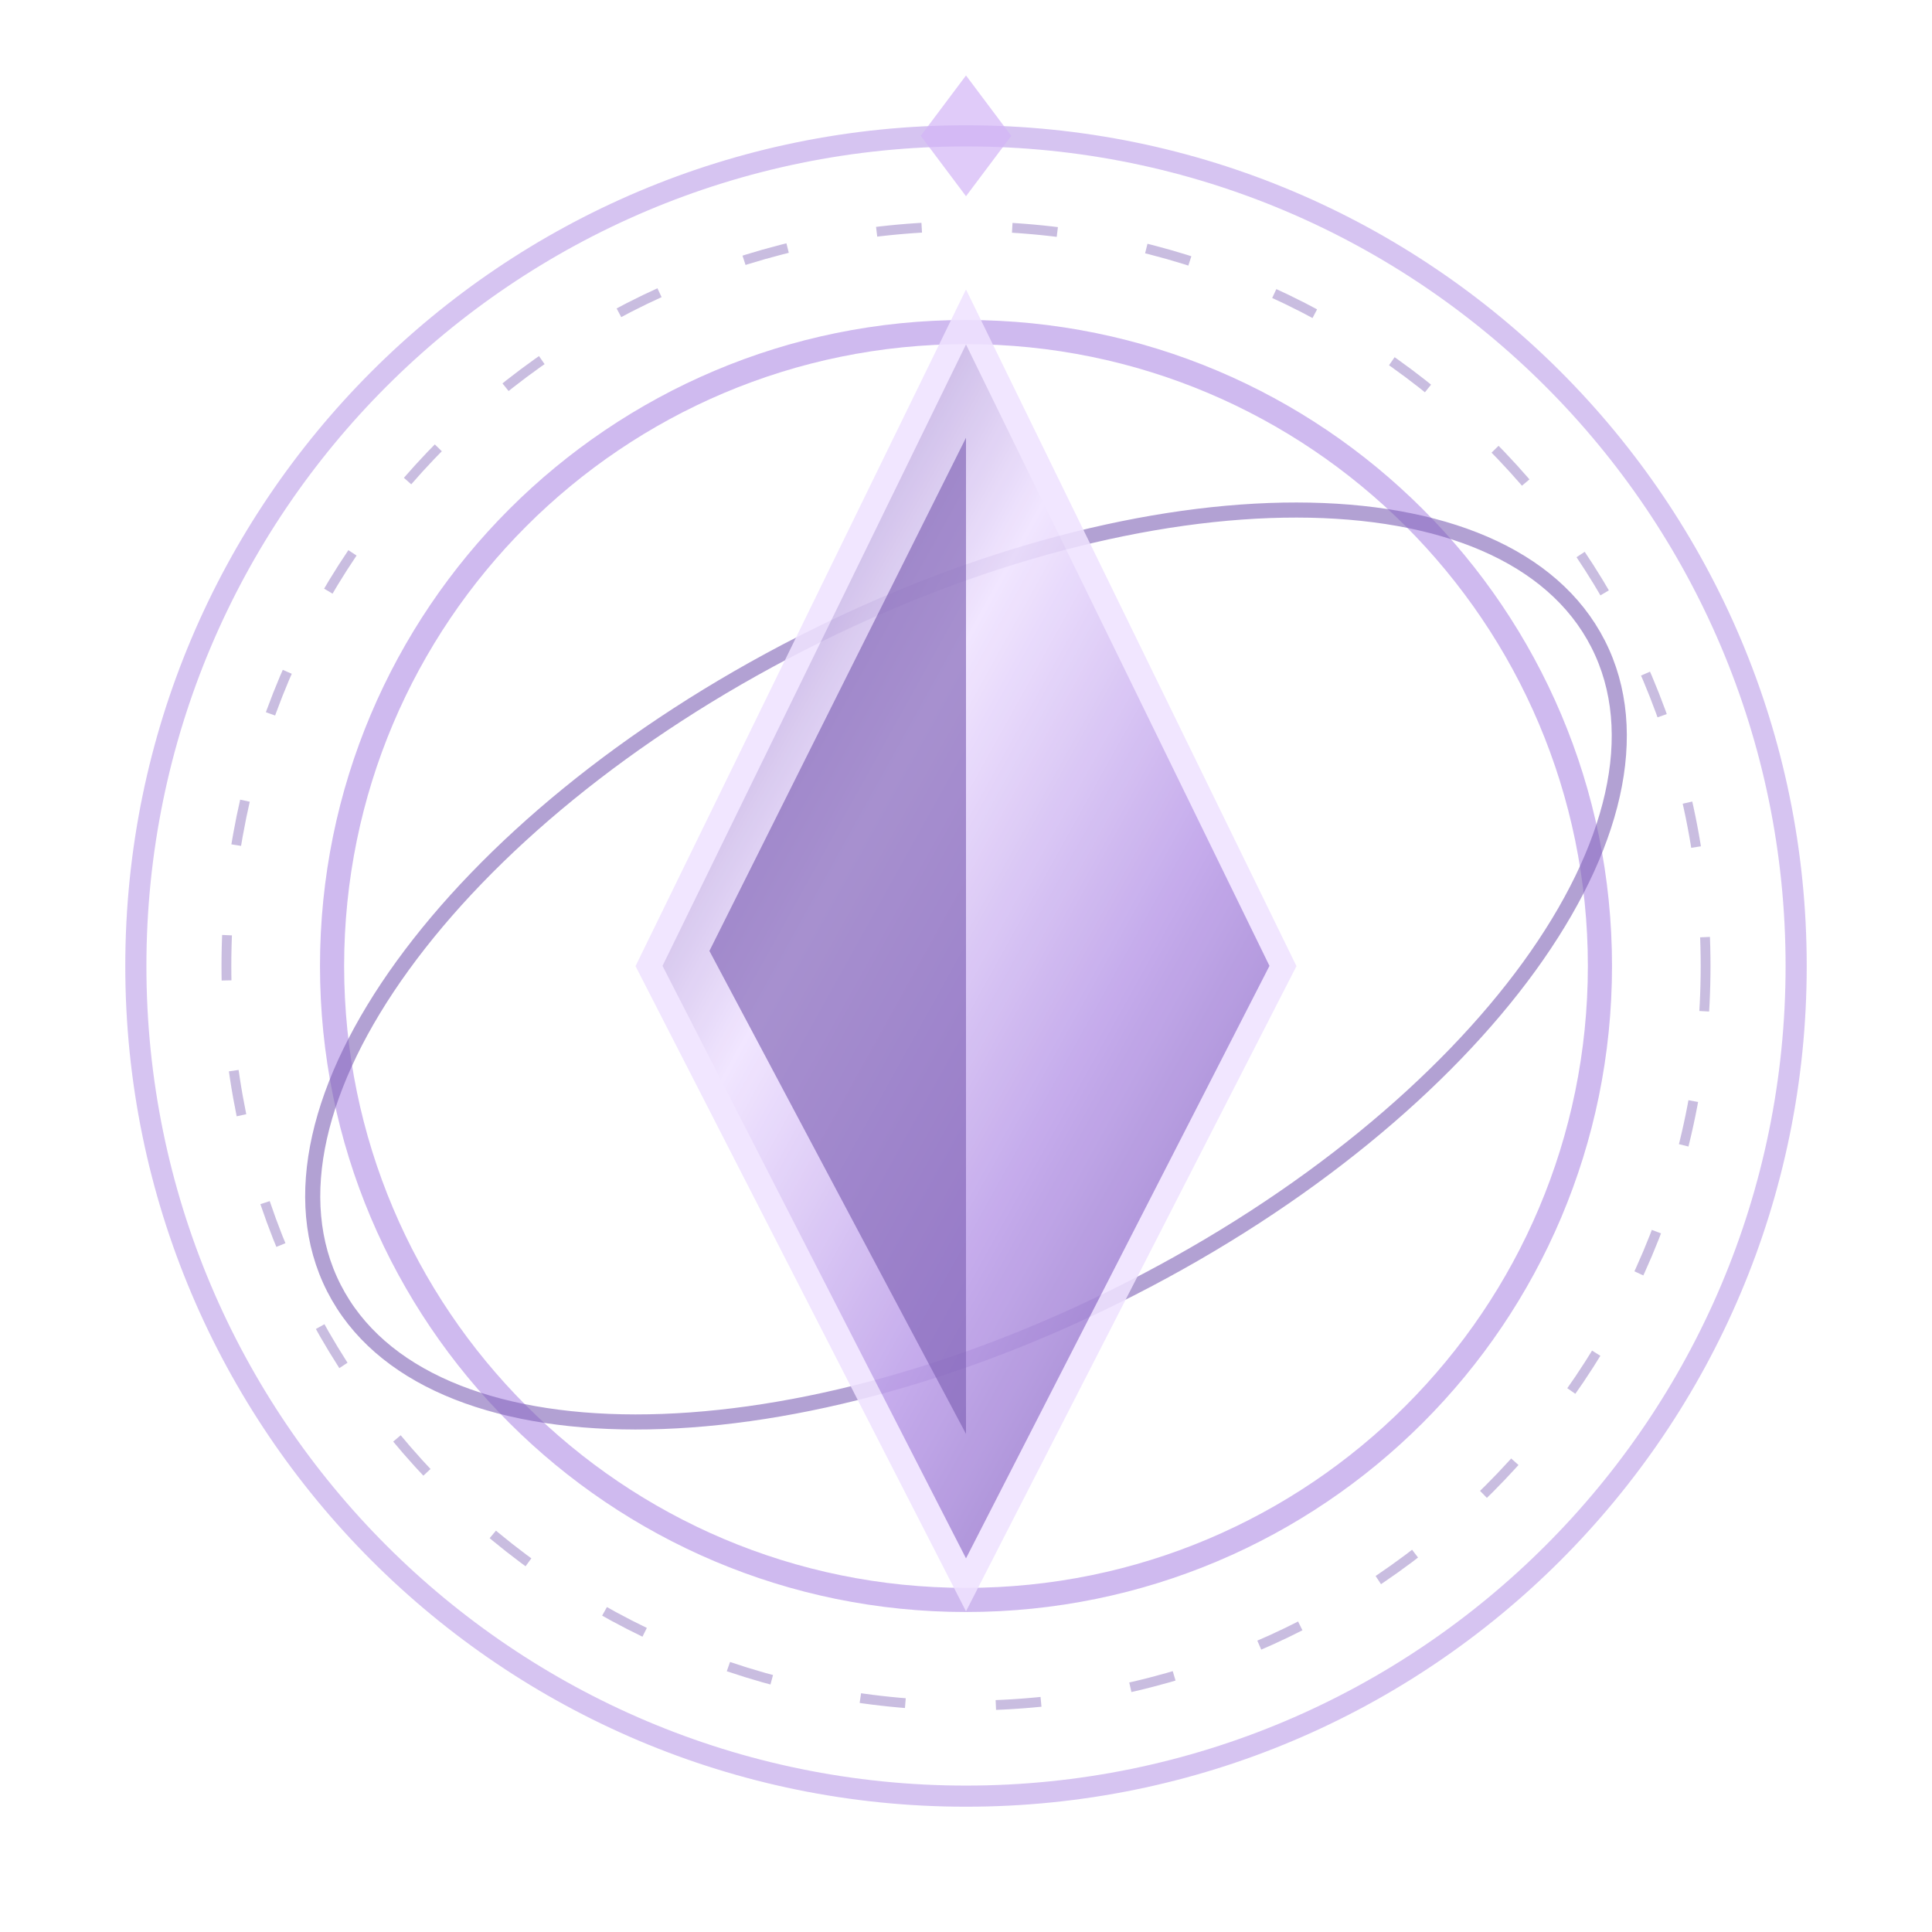
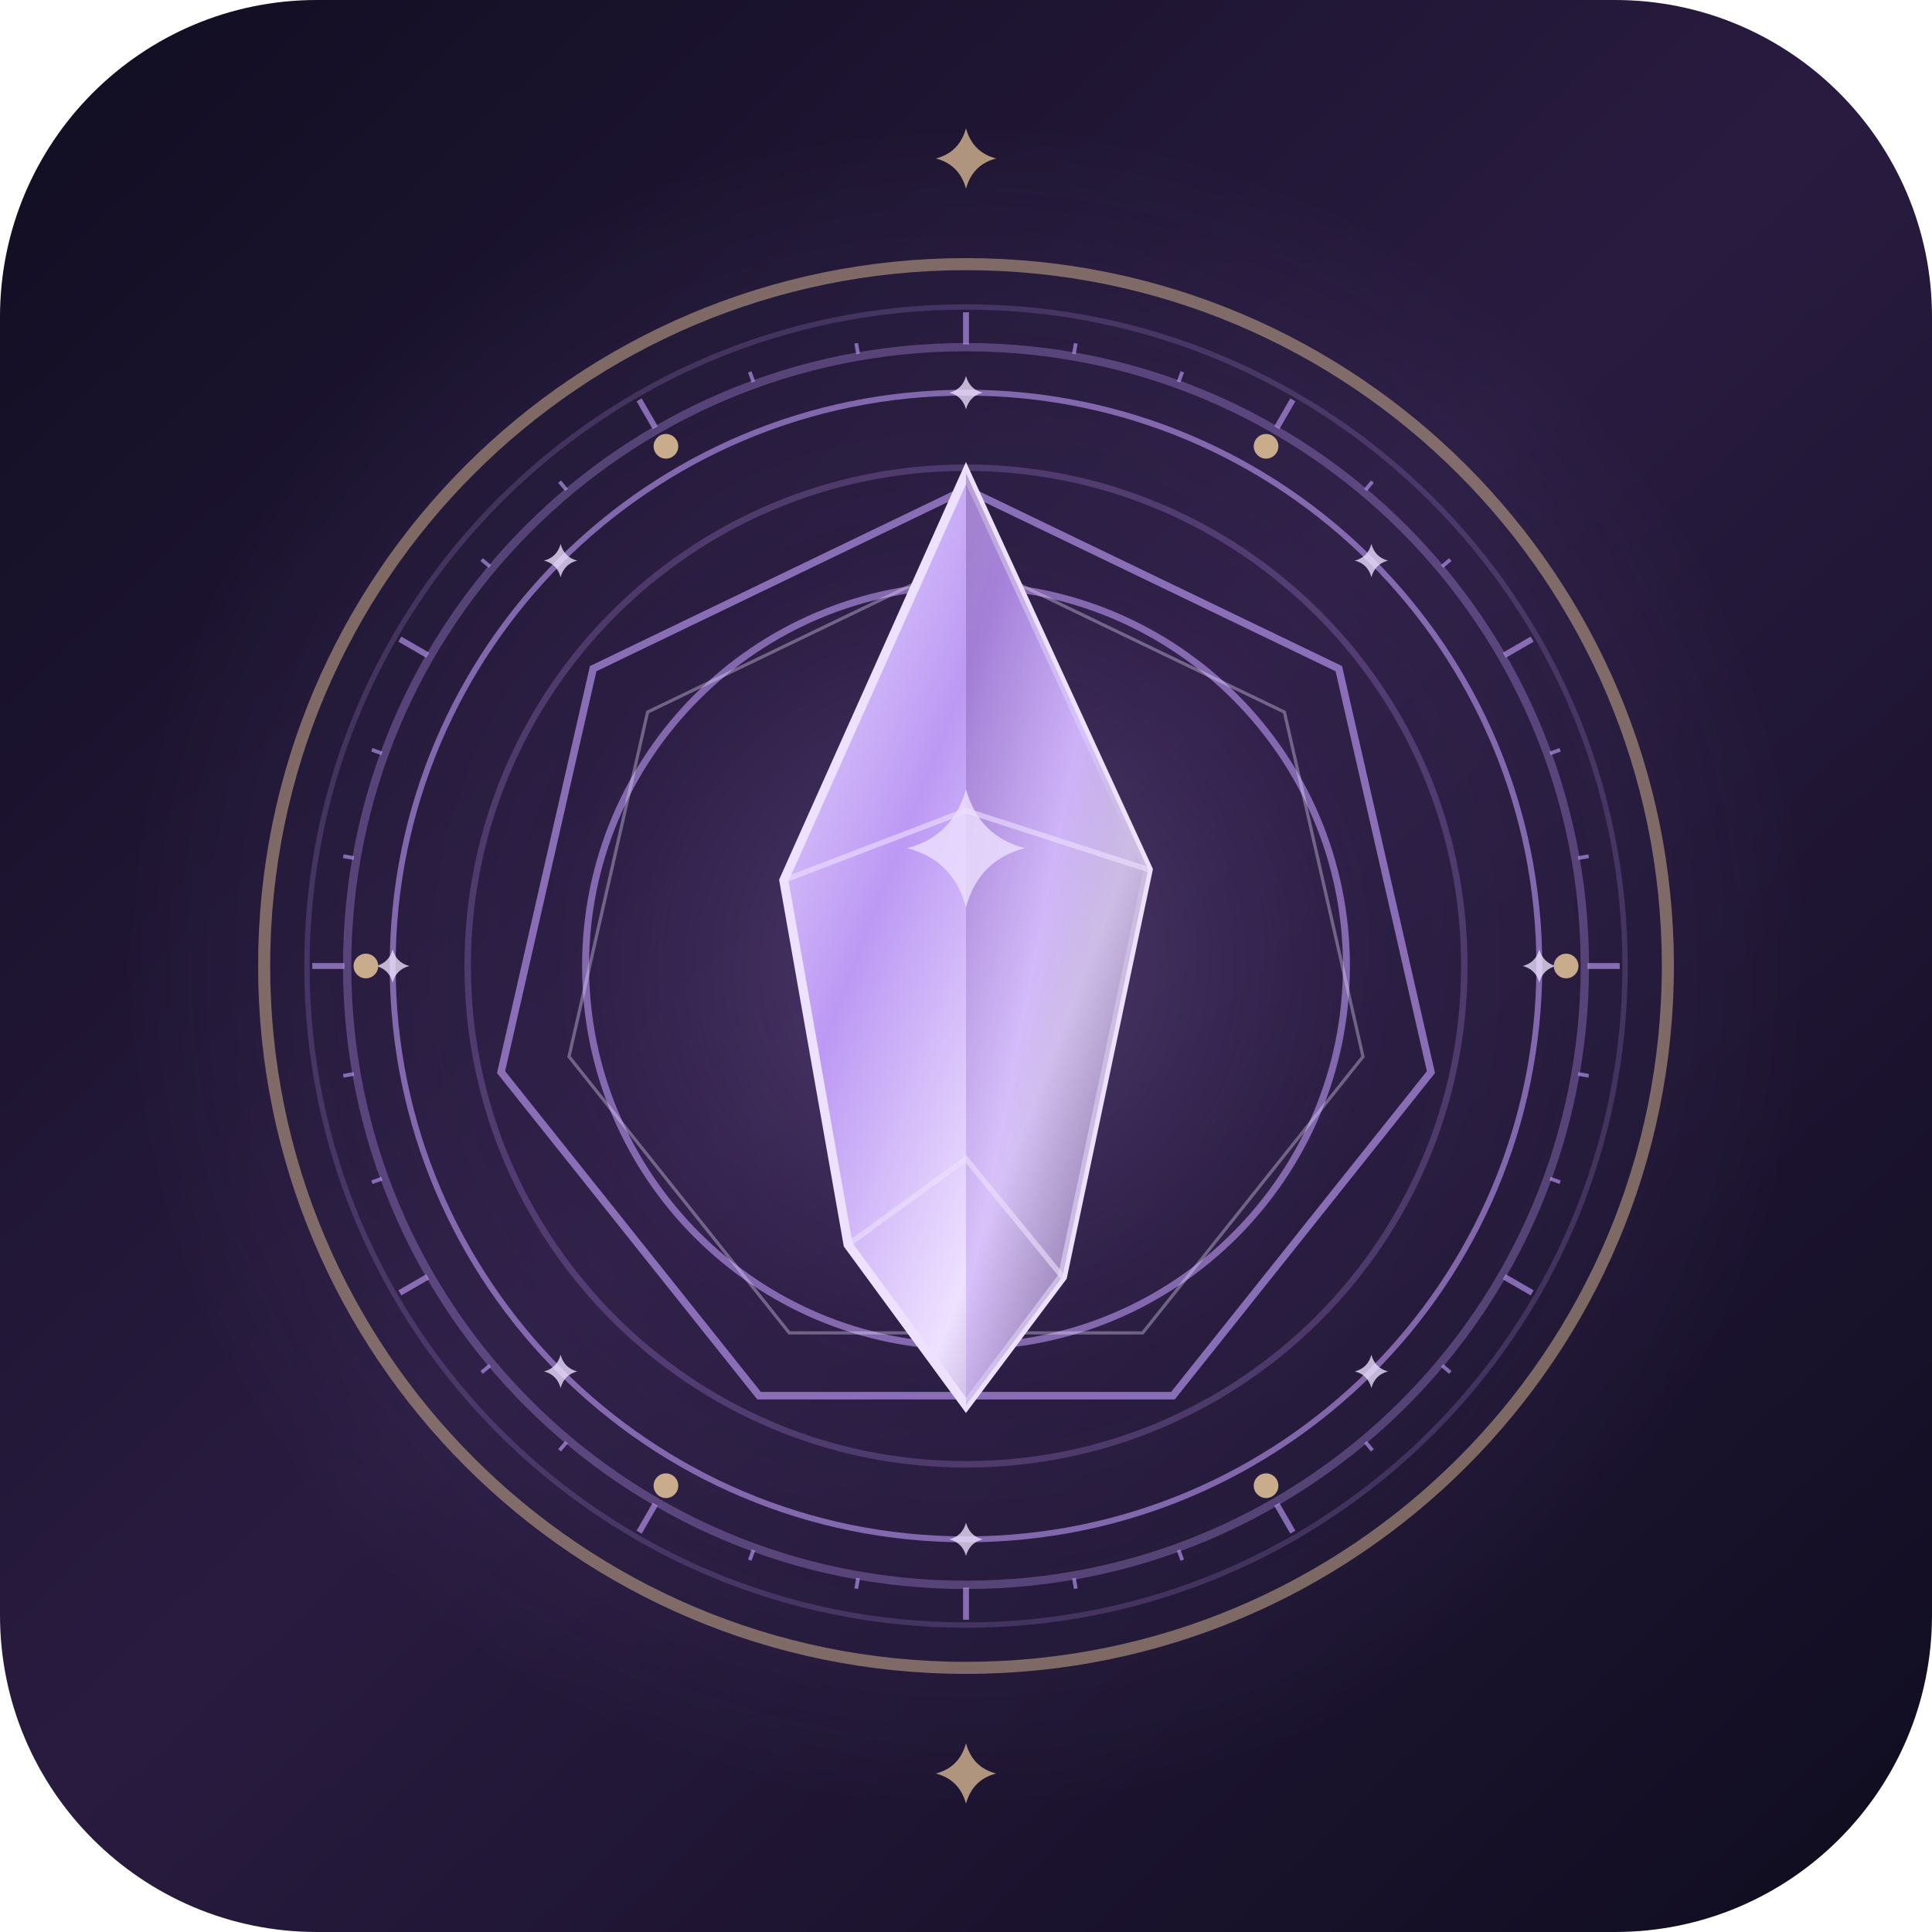
- <svg xmlns="http://www.w3.org/2000/svg" viewBox="0 0 128 128" fill="none" role="img" aria-label="Emblema vetorial Arcano">
+ <svg xmlns="http://www.w3.org/2000/svg" width="256" height="256" viewBox="0 0 256 256" role="img" aria-label="Emblema vetorial: Arcano">
  <defs>
-     <linearGradient id="silver" x1="0" y1="0" x2=".9" y2="1">
-       <stop offset="0" stop-color="#7f62b6" />
-       <stop offset=".39" stop-color="#efe2ff" />
-       <stop offset=".67" stop-color="#bb9de8" />
-       <stop offset="1" stop-color="#7f62b6" />
+     <style>:root{--ink:#bc99f4;--light:#eee1ff;--deep:#291b40;--base:#100d20;--ornament:#c9ac8b}</style>
+     <linearGradient id="bg" x1="0" y1="0" x2="0.95" y2="1">
+       <stop stop-color="#100d20" />
+       <stop offset=".50" stop-color="#291b40" />
+       <stop offset="1" stop-color="#100d20" />
    </linearGradient>
-     <linearGradient id="edge" x1="0" y1="0" x2="1" y2="1">
-       <stop stop-color="#efe2ff" />
-       <stop offset=".52" stop-color="#bb9de8" />
-       <stop offset="1" stop-color="#7f62b6" />
+     <radialGradient id="halo">
+       <stop stop-color="#bc99f4" stop-opacity=".29" />
+       <stop offset=".5" stop-color="#67428e" stop-opacity=".13" />
+       <stop offset="1" stop-color="#bc99f4" stop-opacity="0" />
+     </radialGradient>
+     <linearGradient id="metal" x1="0" y1="0" x2="1" y2="1">
+       <stop stop-color="#eee1ff" />
+       <stop offset=".36" stop-color="#bc99f4" />
+       <stop offset=".68" stop-color="#eee1ff" />
+       <stop offset="1" stop-color="#67428e" />
    </linearGradient>
-     <radialGradient id="aura">
-       <stop stop-color="#bb9de8" stop-opacity=".21" />
-       <stop offset=".48" stop-color="#bb9de8" stop-opacity=".07" />
-       <stop offset="1" stop-color="#bb9de8" stop-opacity="0" />
+     <linearGradient id="shadow" x1="0" y1="0" x2="1" y2="1">
+       <stop stop-color="#67428e" />
+       <stop offset=".55" stop-color="#291b40" />
+       <stop offset="1" stop-color="#100d20" />
+     </linearGradient>
+     <radialGradient id="shine">
+       <stop stop-color="#eee1ff" />
+       <stop offset=".32" stop-color="#bc99f4" stop-opacity=".66" />
+       <stop offset="1" stop-color="#bc99f4" stop-opacity="0" />
    </radialGradient>
-     <radialGradient id="inner">
-       <stop stop-color="#efe2ff" stop-opacity=".65" />
-       <stop offset=".4" stop-color="#bb9de8" stop-opacity=".19" />
-       <stop offset="1" stop-color="#bb9de8" stop-opacity="0" />
-     </radialGradient>
-     <linearGradient id="fade" x1="0" x2="1" y1="0" y2="0">
-       <stop stop-color="white" stop-opacity="0" />
-       <stop offset=".38" stop-color="white" stop-opacity=".05" />
-       <stop offset=".52" stop-color="white" stop-opacity=".49" />
-       <stop offset=".70" stop-color="white" stop-opacity=".98" />
-       <stop offset="1" stop-color="white" />
+     <linearGradient id="glass" x1="0" y1="0" x2="1" y2="1">
+       <stop stop-color="#67428e" stop-opacity=".62" />
+       <stop offset=".45" stop-color="#bc99f4" stop-opacity=".66" />
+       <stop offset="1" stop-color="#100d20" stop-opacity=".12" />
    </linearGradient>
-     <mask id="reveal">
-       <rect width="860" height="300" fill="url(#fade)" />
-     </mask>
-     <filter id="softGlow" x="-30%" y="-30%" width="160%" height="160%">
-       <feGaussianBlur stdDeviation="3" />
-     </filter>
+     <linearGradient id="mist" x1="0" y1="0" x2="0" y2="1">
+       <stop stop-color="#bc99f4" stop-opacity="0" />
+       <stop offset="1" stop-color="#eee1ff" stop-opacity=".23" />
+     </linearGradient>
+     <clipPath id="clip">
+       <rect x="14" y="14" width="832" height="272" rx="14" />
+     </clipPath>
  </defs>
-   <circle cx="64" cy="64" r="55" fill="none" stroke="#bb9de8" stroke-width="1.4" opacity="0.6" />
-   <circle cx="64" cy="64" r="49" fill="none" stroke="#7f62b6" stroke-width="0.65" opacity="0.42" stroke-dasharray="3 6" />
-   <circle cx="64" cy="64" r="42" fill="none" stroke="#bb9de8" stroke-width="1.6" opacity="0.7" />
-   <ellipse cx="64" cy="64" rx="47" ry="24" transform="rotate(-27 64 64)" stroke="#7f62b6" opacity=".6" fill="none" />
-   <polygon points="64.00,21.00 85.00,64.00 64.00,105.00 43.00,64.00" fill="url(#silver)" stroke="#efe2ff" stroke-width="1.6" opacity=".87" />
-   <polygon points="64.00,29.00 64.00,95.00 47.00,63.00" fill="#7f62b6" stroke="none" stroke-width="1" opacity=".65" />
-   <path d="M64 5l3 4-3 4-3-4Z" fill="#d3b5f6" opacity=".7" />
+   <rect width="256" height="256" rx="42" fill="url(#bg)" />
+   <ellipse cx="128" cy="128" rx="112" ry="112" fill="url(#halo)" />
+   <circle cx="128" cy="128" r="93" fill="none" stroke="#c9ac8b" stroke-width="1.6" stroke-opacity="0.55" />
+   <circle cx="128" cy="128" r="82" fill="none" stroke="#bc99f4" stroke-width="1.1" stroke-opacity="0.32" />
+   <g transform="translate(128 128) scale(0.71)">
+     <circle cx="0" cy="0" r="123" fill="none" stroke="#bc99f4" stroke-width="1" stroke-opacity="0.2" />
+     <circle cx="0" cy="0" r="107" fill="none" stroke="#bc99f4" stroke-width="1.1" stroke-opacity="0.6" />
+     <circle cx="0" cy="0" r="93" fill="none" stroke="#bc99f4" stroke-width="1.2" stroke-opacity="0.24" />
+     <circle cx="0" cy="0" r="71" fill="none" stroke="#bc99f4" stroke-width="1.3" stroke-opacity="0.6" />
+     <path d="M116 0L122 0" stroke="#bc99f4" stroke-width="1.1" opacity="0.64" />
+     <path d="M114.24 20.14L116.21 20.49" stroke="#bc99f4" stroke-width="0.7" opacity="0.64" />
+     <path d="M109 39.67L110.88 40.36" stroke="#bc99f4" stroke-width="0.7" opacity="0.64" />
+     <path d="M100.46 58L105.66 61" stroke="#bc99f4" stroke-width="1.1" opacity="0.64" />
+     <path d="M88.86 74.56L90.39 75.85" stroke="#bc99f4" stroke-width="0.7" opacity="0.64" />
+     <path d="M74.56 88.86L75.85 90.39" stroke="#bc99f4" stroke-width="0.7" opacity="0.64" />
+     <path d="M58 100.46L61 105.66" stroke="#bc99f4" stroke-width="1.1" opacity="0.64" />
+     <path d="M39.67 109L40.36 110.88" stroke="#bc99f4" stroke-width="0.7" opacity="0.64" />
+     <path d="M20.14 114.24L20.49 116.21" stroke="#bc99f4" stroke-width="0.7" opacity="0.64" />
+     <path d="M0 116L0 122" stroke="#bc99f4" stroke-width="1.1" opacity="0.64" />
+     <path d="M-20.14 114.24L-20.49 116.21" stroke="#bc99f4" stroke-width="0.7" opacity="0.64" />
+     <path d="M-39.67 109L-40.36 110.88" stroke="#bc99f4" stroke-width="0.7" opacity="0.64" />
+     <path d="M-58 100.46L-61 105.66" stroke="#bc99f4" stroke-width="1.1" opacity="0.64" />
+     <path d="M-74.56 88.86L-75.85 90.39" stroke="#bc99f4" stroke-width="0.7" opacity="0.64" />
+     <path d="M-88.86 74.56L-90.39 75.85" stroke="#bc99f4" stroke-width="0.7" opacity="0.64" />
+     <path d="M-100.46 58L-105.66 61" stroke="#bc99f4" stroke-width="1.1" opacity="0.64" />
+     <path d="M-109 39.67L-110.88 40.36" stroke="#bc99f4" stroke-width="0.7" opacity="0.64" />
+     <path d="M-114.24 20.14L-116.21 20.49" stroke="#bc99f4" stroke-width="0.7" opacity="0.64" />
+     <path d="M-116 0L-122 0" stroke="#bc99f4" stroke-width="1.1" opacity="0.64" />
+     <path d="M-114.24 -20.14L-116.21 -20.49" stroke="#bc99f4" stroke-width="0.7" opacity="0.64" />
+     <path d="M-109 -39.67L-110.88 -40.36" stroke="#bc99f4" stroke-width="0.7" opacity="0.64" />
+     <path d="M-100.46 -58L-105.66 -61" stroke="#bc99f4" stroke-width="1.1" opacity="0.64" />
+     <path d="M-88.86 -74.56L-90.39 -75.85" stroke="#bc99f4" stroke-width="0.7" opacity="0.64" />
+     <path d="M-74.56 -88.86L-75.85 -90.39" stroke="#bc99f4" stroke-width="0.7" opacity="0.64" />
+     <path d="M-58 -100.46L-61 -105.66" stroke="#bc99f4" stroke-width="1.1" opacity="0.64" />
+     <path d="M-39.67 -109L-40.36 -110.88" stroke="#bc99f4" stroke-width="0.7" opacity="0.64" />
+     <path d="M-20.14 -114.24L-20.49 -116.21" stroke="#bc99f4" stroke-width="0.7" opacity="0.64" />
+     <path d="M-0 -116L-0 -122" stroke="#bc99f4" stroke-width="1.1" opacity="0.64" />
+     <path d="M20.14 -114.24L20.49 -116.21" stroke="#bc99f4" stroke-width="0.7" opacity="0.64" />
+     <path d="M39.67 -109L40.36 -110.88" stroke="#bc99f4" stroke-width="0.7" opacity="0.64" />
+     <path d="M58 -100.46L61 -105.66" stroke="#bc99f4" stroke-width="1.1" opacity="0.64" />
+     <path d="M74.56 -88.86L75.85 -90.39" stroke="#bc99f4" stroke-width="0.7" opacity="0.64" />
+     <path d="M88.86 -74.56L90.39 -75.85" stroke="#bc99f4" stroke-width="0.7" opacity="0.64" />
+     <path d="M100.46 -58L105.66 -61" stroke="#bc99f4" stroke-width="1.1" opacity="0.64" />
+     <path d="M109 -39.67L110.88 -40.36" stroke="#bc99f4" stroke-width="0.7" opacity="0.64" />
+     <path d="M114.24 -20.14L116.21 -20.49" stroke="#bc99f4" stroke-width="0.7" opacity="0.64" />
+     <polygon points="0,-89 69.58,-55.49 86.77,19.8 38.62,80.19 -38.62,80.19 -86.77,19.8 -69.58,-55.49" fill="none" stroke="#bc99f4" stroke-width="1.4" opacity="0.65" />
+     <polygon points="0,-76 59.42,-47.39 74.09,16.91 32.98,68.47 -32.98,68.47 -74.09,16.91 -59.42,-47.39" fill="none" stroke="#eee1ff" stroke-width="0.6" opacity="0.35" />
+     <path d="M107 -3.1 Q107.68 -0.62 110.1 0 Q107.68 0.62 107 3.1 Q106.32 0.62 103.9 0 Q106.32 -0.62 107 -3.1Z" fill="#eee1ff" opacity="0.78" />
+     <path d="M75.66 72.56 Q76.34 75.04 78.76 75.66 Q76.34 76.28 75.66 78.76 Q74.98 76.28 72.56 75.66 Q74.98 75.04 75.66 72.56Z" fill="#eee1ff" opacity="0.78" />
+     <path d="M0 103.9 Q0.68 106.38 3.1 107 Q0.68 107.62 0 110.1 Q-0.68 107.62 -3.1 107 Q-0.68 106.38 0 103.9Z" fill="#eee1ff" opacity="0.78" />
+     <path d="M-75.66 72.56 Q-74.98 75.04 -72.56 75.66 Q-74.98 76.28 -75.66 78.76 Q-76.34 76.28 -78.76 75.66 Q-76.34 75.04 -75.66 72.56Z" fill="#eee1ff" opacity="0.78" />
+     <path d="M-107 -3.1 Q-106.32 -0.62 -103.9 0 Q-106.32 0.62 -107 3.1 Q-107.68 0.62 -110.1 0 Q-107.68 -0.62 -107 -3.1Z" fill="#eee1ff" opacity="0.78" />
+     <path d="M-75.66 -78.76 Q-74.98 -76.28 -72.56 -75.66 Q-74.98 -75.04 -75.66 -72.56 Q-76.34 -75.04 -78.76 -75.66 Q-76.34 -76.28 -75.66 -78.76Z" fill="#eee1ff" opacity="0.78" />
+     <path d="M-0 -110.1 Q0.68 -107.62 3.1 -107 Q0.68 -106.38 -0 -103.9 Q-0.68 -106.38 -3.1 -107 Q-0.68 -107.62 -0 -110.1Z" fill="#eee1ff" opacity="0.78" />
+     <path d="M75.66 -78.76 Q76.34 -76.28 78.76 -75.66 Q76.34 -75.04 75.66 -72.56 Q74.98 -75.04 72.56 -75.66 Q74.98 -76.28 75.66 -78.76Z" fill="#eee1ff" opacity="0.78" />
+     <circle cx="112" cy="0" r="2.3" fill="#c9ac8b" />
+     <circle cx="56" cy="96.99" r="2.3" fill="#c9ac8b" />
+     <circle cx="-56" cy="96.99" r="2.3" fill="#c9ac8b" />
+     <circle cx="-112" cy="0" r="2.3" fill="#c9ac8b" />
+     <circle cx="-56" cy="-96.99" r="2.3" fill="#c9ac8b" />
+     <circle cx="56" cy="-96.99" r="2.3" fill="#c9ac8b" />
+     <path d="M0-92L34-18L18 58L0 82L-22 52L-34-16Z" fill="url(#metal)" stroke="#eee1ff" stroke-width="1.7" />
+     <path d="M0-92L0 82L18 58L34-18Z" fill="url(#glass)" opacity=".65" />
+     <path d="M-34-16L0-29L34-18M-22 52L0 36L18 58" stroke="#eee1ff" stroke-opacity=".6" fill="none" />
+     <path d="M0 -33 Q2.42 -24.2 11 -22 Q2.42 -19.8 0 -11 Q-2.42 -19.8 -11 -22 Q-2.42 -24.2 0 -33Z" fill="#eee1ff" opacity="0.8" />
+   </g>
+   <path d="M128 17 Q128.88 20.2 132 21 Q128.88 21.8 128 25 Q127.12 21.8 124 21 Q127.12 20.2 128 17Z" fill="#c9ac8b" opacity="0.85" />
+   <path d="M128 231 Q128.88 234.2 132 235 Q128.88 235.8 128 239 Q127.12 235.8 124 235 Q127.12 234.2 128 231Z" fill="#c9ac8b" opacity="0.85" />
</svg>
